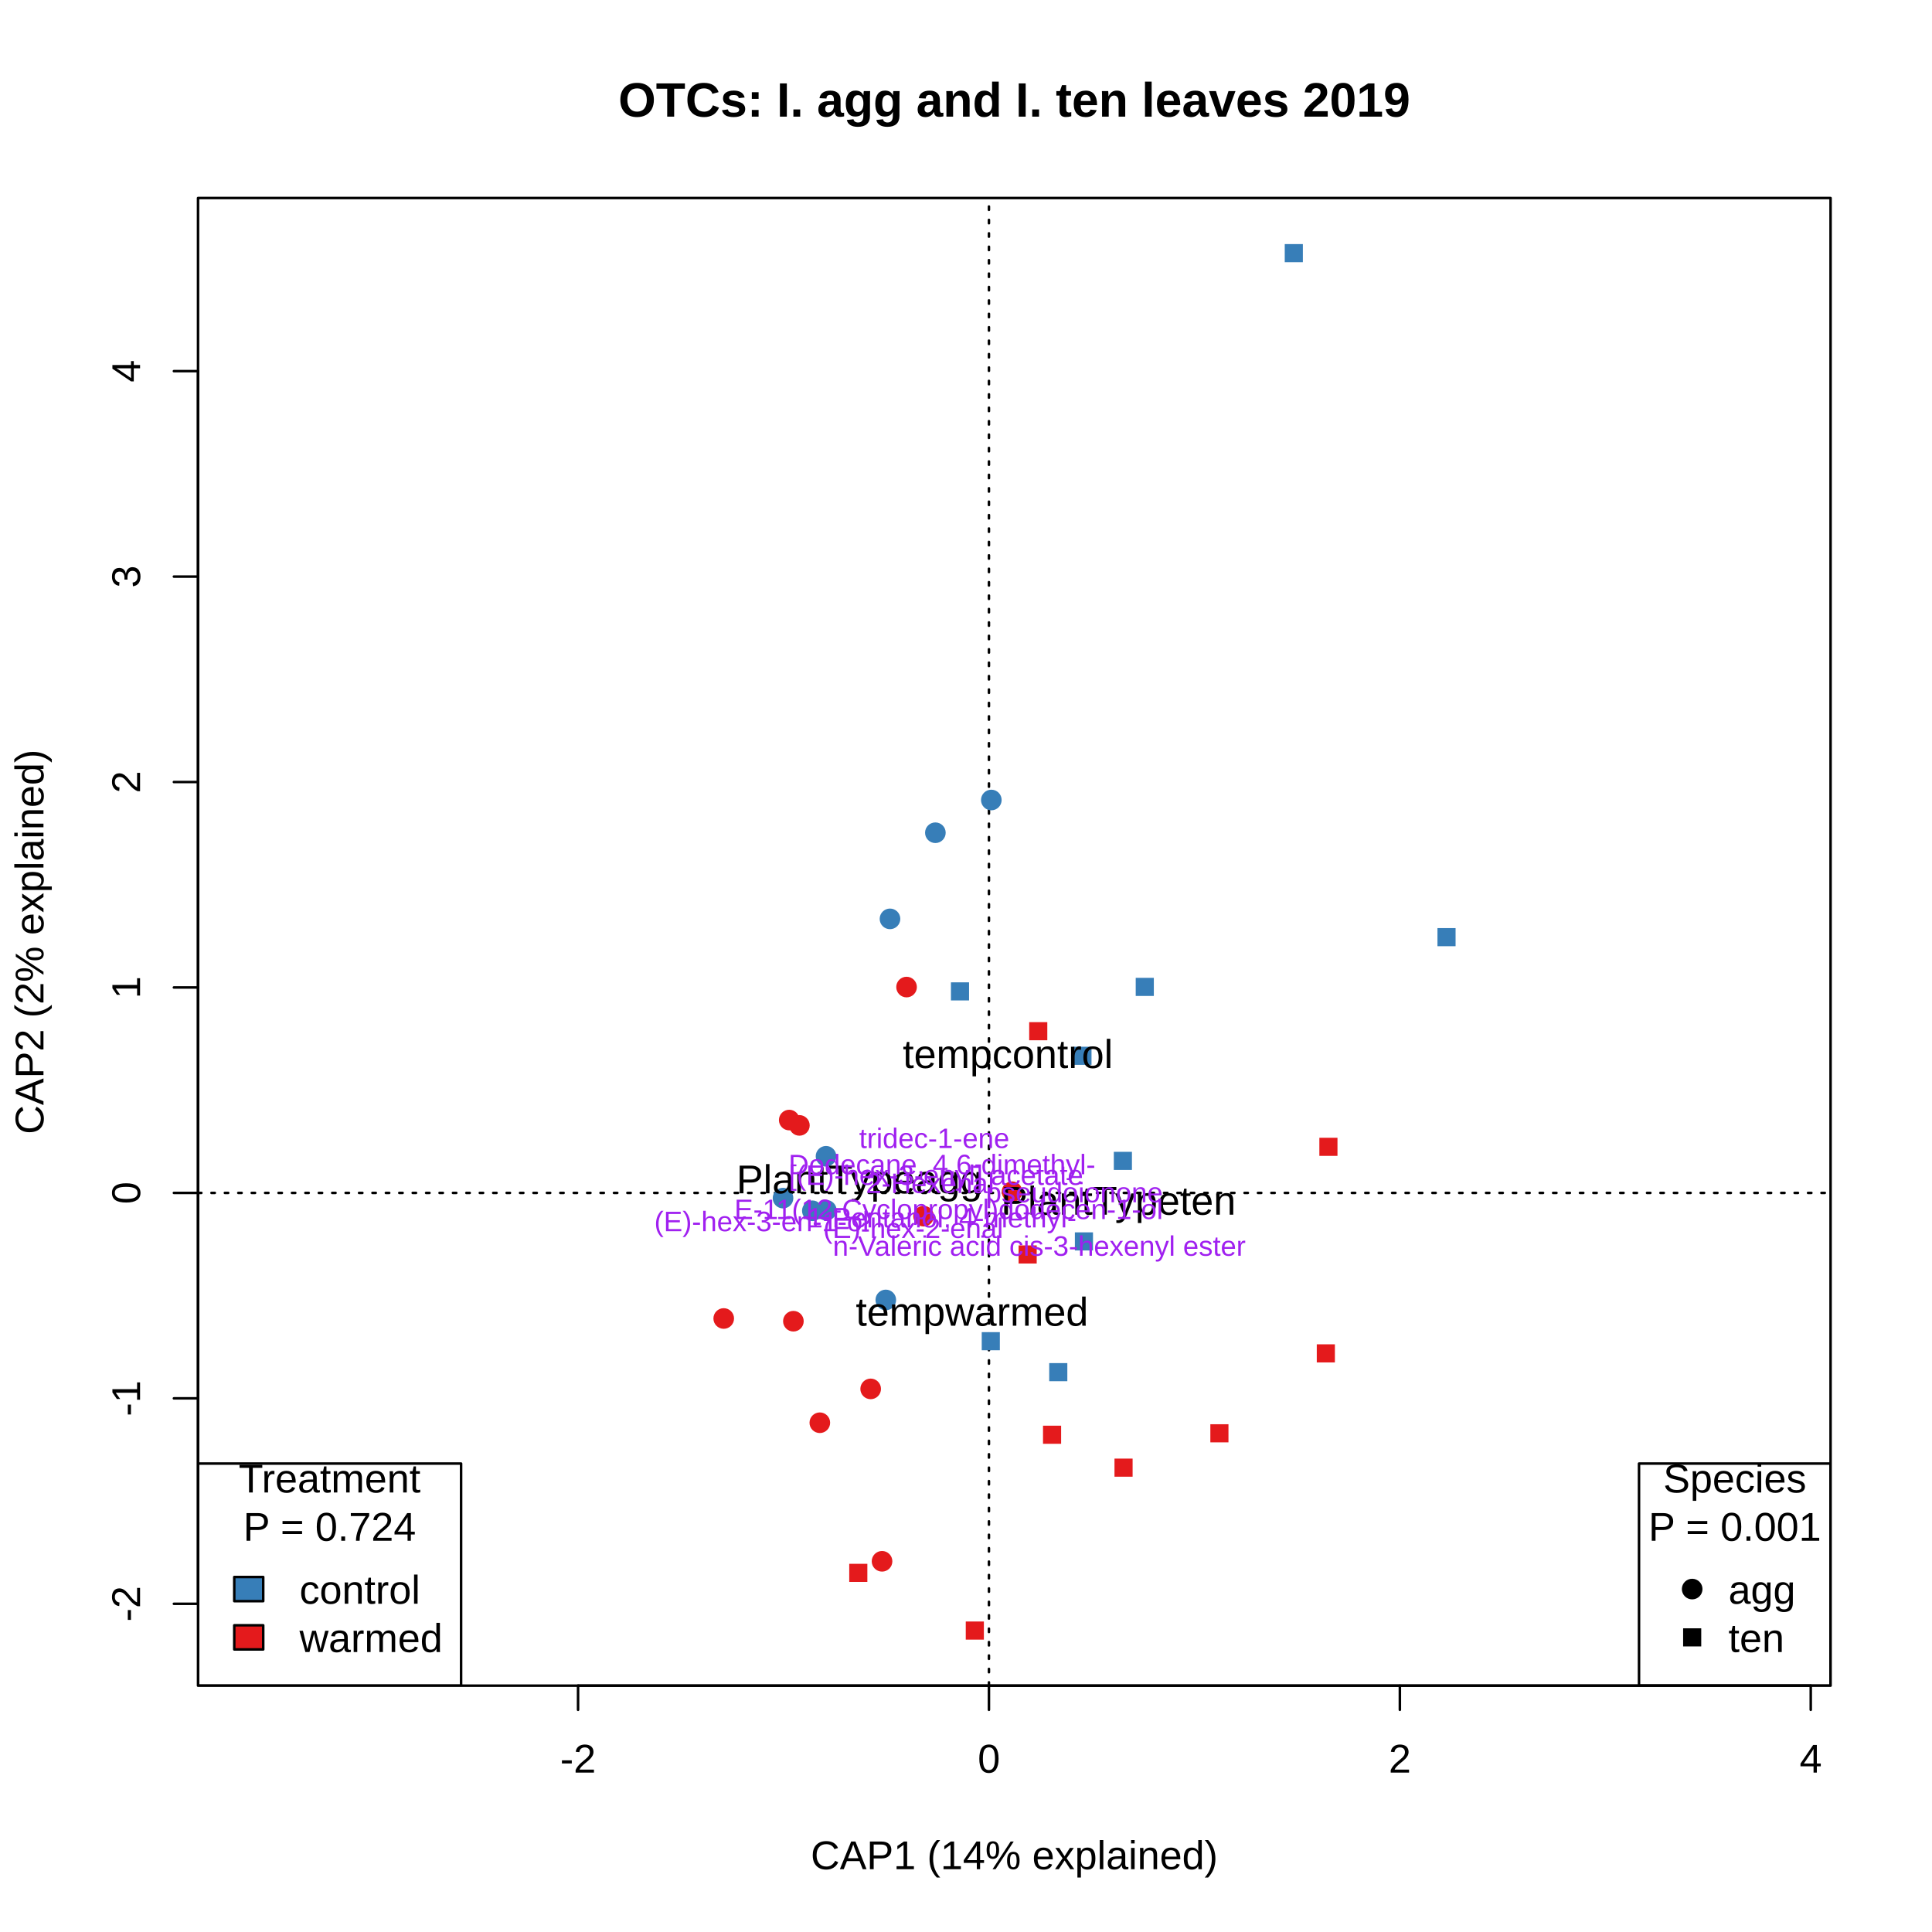
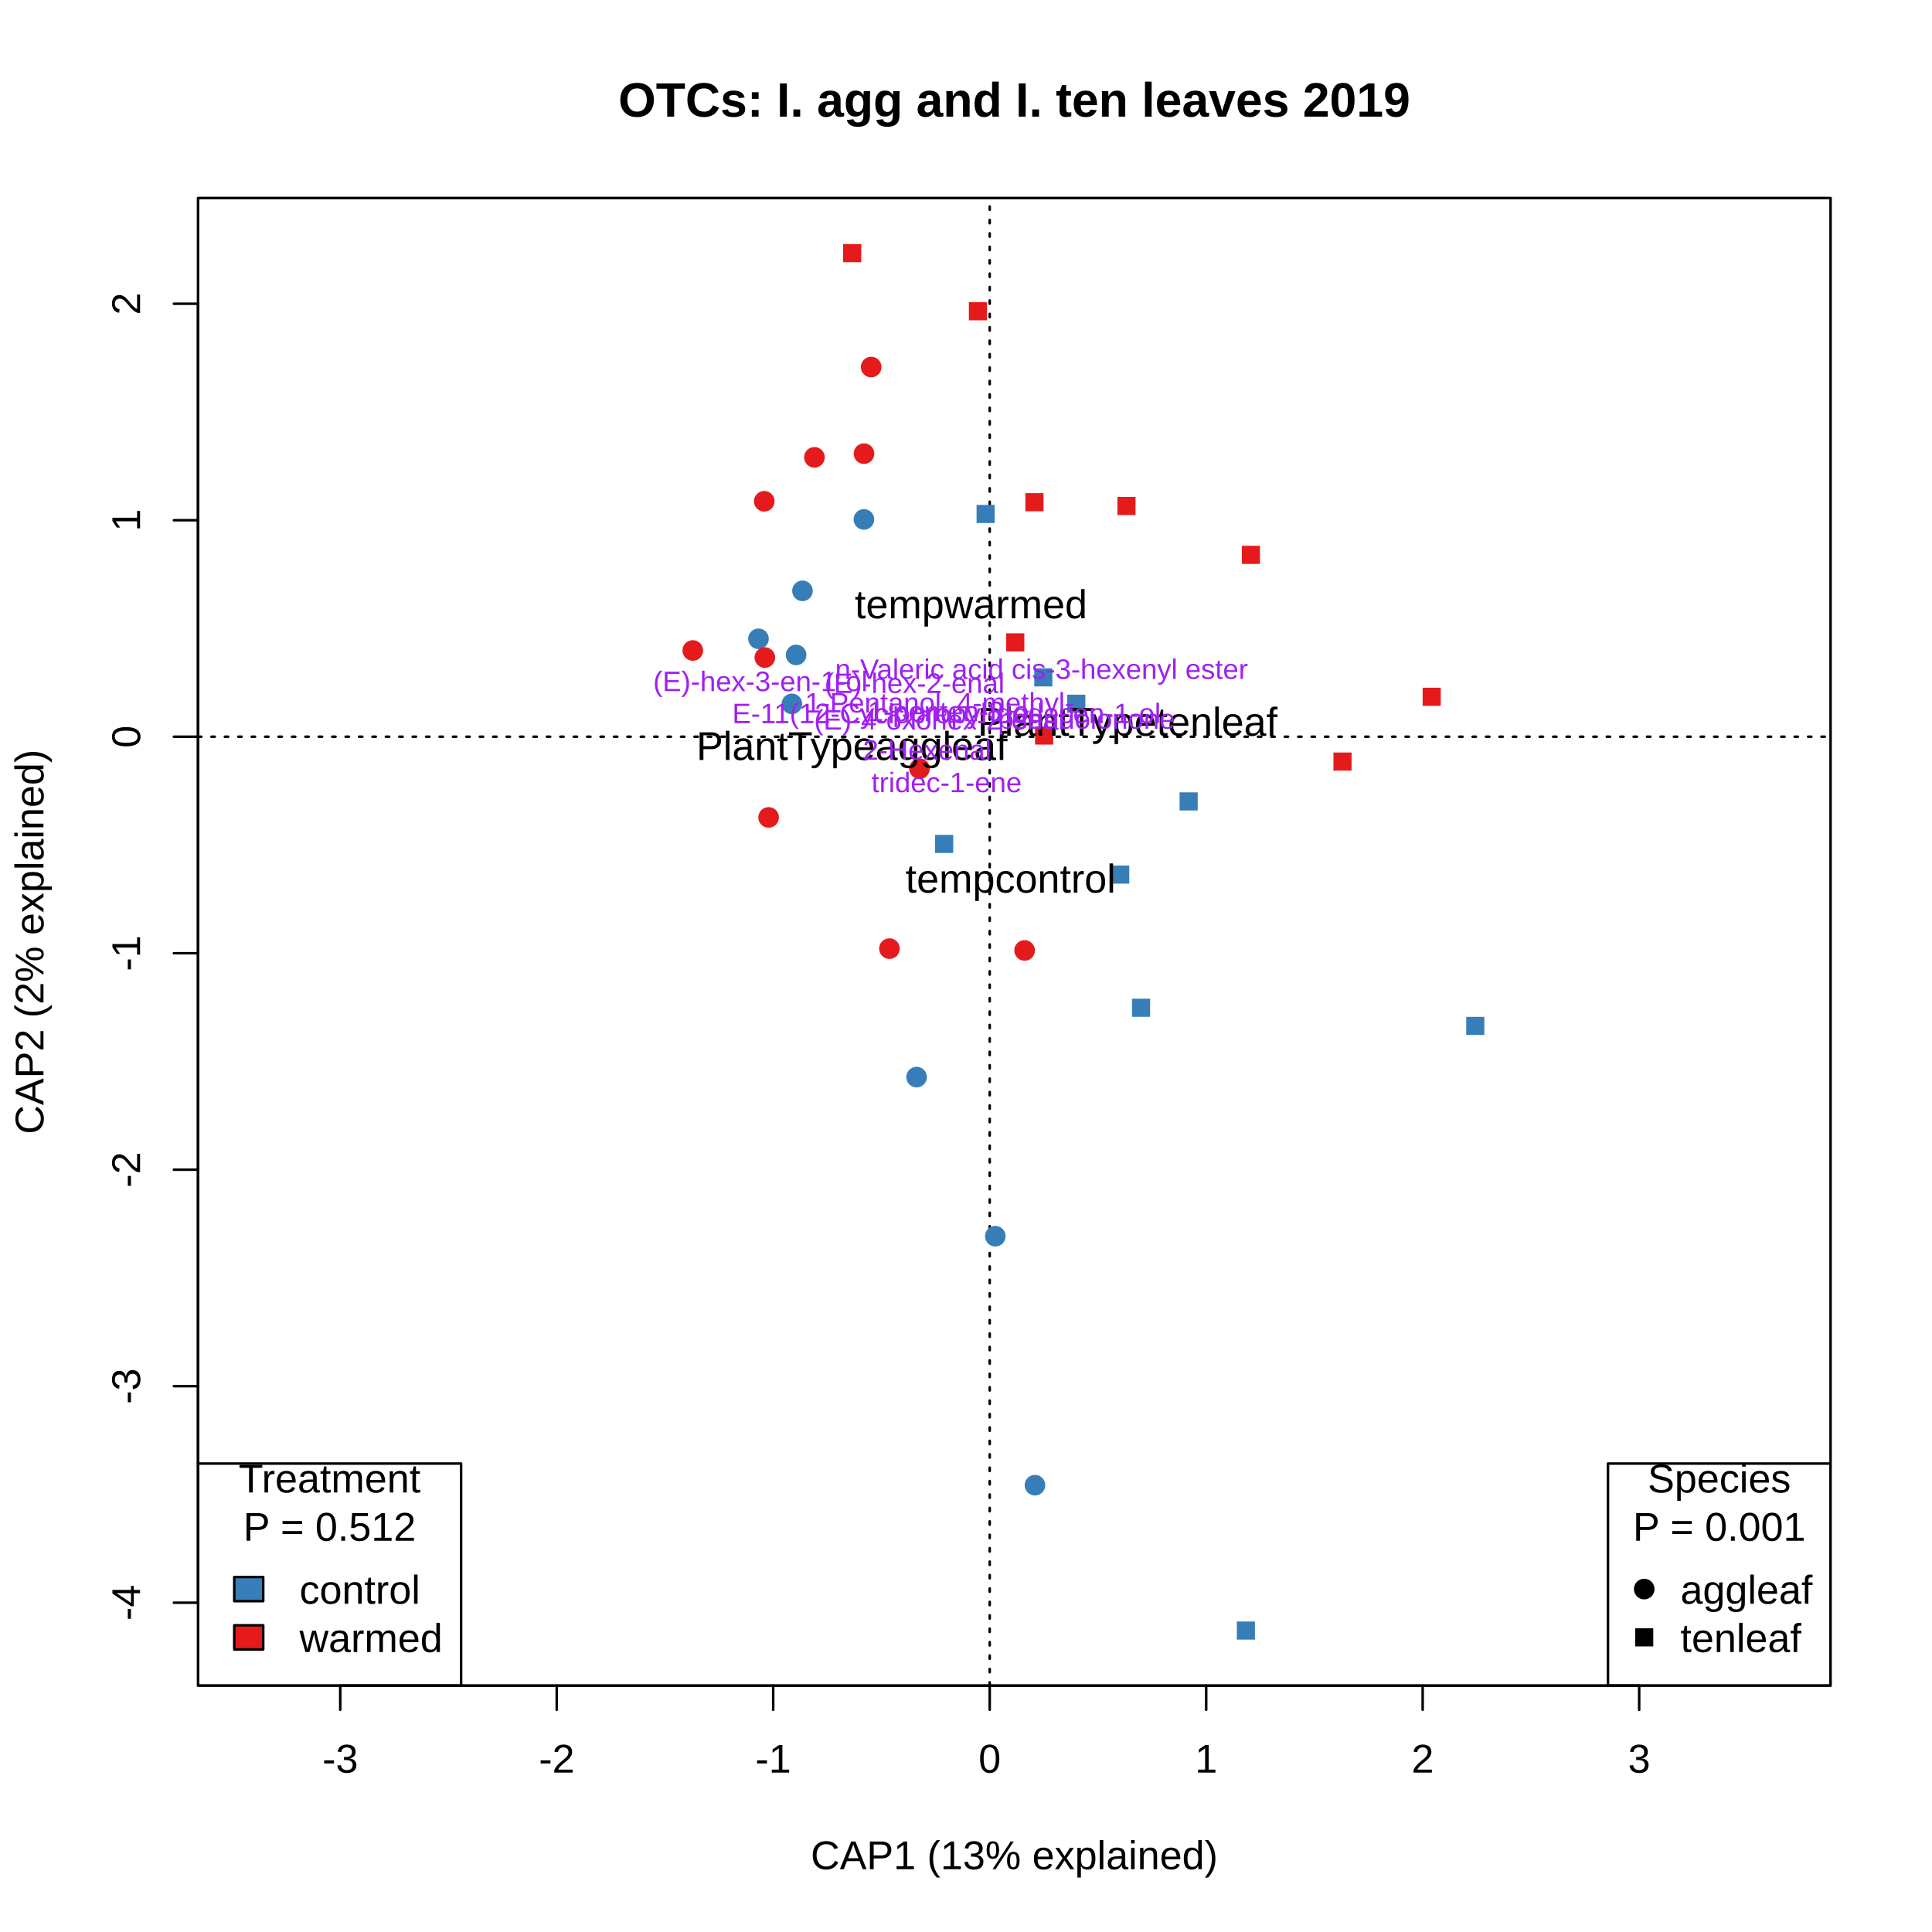
<svg xmlns="http://www.w3.org/2000/svg" class="svglite" width="576.00pt" height="576.00pt" viewBox="0 0 576.00 576.00">
  <defs>
    <style type="text/css">
    .svglite line, .svglite polyline, .svglite polygon, .svglite path, .svglite rect, .svglite circle {
      fill: none;
      stroke: #000000;
      stroke-linecap: round;
      stroke-linejoin: round;
      stroke-miterlimit: 10.00;
    }
    .svglite text {
      white-space: pre;
    }
  </style>
  </defs>
  <rect width="100%" height="100%" style="stroke: none; fill: #FFFFFF;" />
  <defs>
    <clipPath id="cpMC4wMHw1NzYuMDB8MC4wMHw1NzYuMDA=">
      <rect x="0.00" y="0.00" width="576.00" height="576.00" />
    </clipPath>
  </defs>
  <g clip-path="url(#cpMC4wMHw1NzYuMDB8MC4wMHw1NzYuMDA=)">
-     <line x1="172.34" y1="502.56" x2="539.85" y2="502.56" style="stroke-width: 0.75;" />
-     <line x1="172.34" y1="502.56" x2="172.34" y2="509.76" style="stroke-width: 0.75;" />
-     <line x1="294.84" y1="502.56" x2="294.84" y2="509.76" style="stroke-width: 0.75;" />
-     <line x1="417.35" y1="502.56" x2="417.35" y2="509.76" style="stroke-width: 0.75;" />
-     <line x1="539.85" y1="502.56" x2="539.85" y2="509.76" style="stroke-width: 0.75;" />
-     <text x="172.34" y="528.48" text-anchor="middle" style="font-size: 12.00px; font-family: &quot;Arial&quot;;">-2</text>
-     <text x="294.84" y="528.48" text-anchor="middle" style="font-size: 12.00px; font-family: &quot;Arial&quot;;">0</text>
-     <text x="417.35" y="528.48" text-anchor="middle" style="font-size: 12.00px; font-family: &quot;Arial&quot;;">2</text>
-     <text x="539.85" y="528.48" text-anchor="middle" style="font-size: 12.00px; font-family: &quot;Arial&quot;;">4</text>
-     <line x1="59.04" y1="478.15" x2="59.04" y2="110.65" style="stroke-width: 0.75;" />
-     <line x1="59.04" y1="478.15" x2="51.84" y2="478.15" style="stroke-width: 0.75;" />
-     <line x1="59.04" y1="416.90" x2="51.84" y2="416.90" style="stroke-width: 0.75;" />
-     <line x1="59.04" y1="355.65" x2="51.84" y2="355.65" style="stroke-width: 0.75;" />
-     <line x1="59.04" y1="294.40" x2="51.84" y2="294.40" style="stroke-width: 0.75;" />
-     <line x1="59.04" y1="233.15" x2="51.84" y2="233.15" style="stroke-width: 0.75;" />
-     <line x1="59.04" y1="171.90" x2="51.84" y2="171.90" style="stroke-width: 0.75;" />
-     <line x1="59.04" y1="110.65" x2="51.84" y2="110.65" style="stroke-width: 0.75;" />
-     <text transform="translate(41.76,478.15) rotate(-90)" text-anchor="middle" style="font-size: 12.00px; font-family: &quot;Arial&quot;;">-2</text>
-     <text transform="translate(41.76,416.90) rotate(-90)" text-anchor="middle" style="font-size: 12.00px; font-family: &quot;Arial&quot;;">-1</text>
-     <text transform="translate(41.76,355.65) rotate(-90)" text-anchor="middle" style="font-size: 12.00px; font-family: &quot;Arial&quot;;">0</text>
-     <text transform="translate(41.76,294.40) rotate(-90)" text-anchor="middle" style="font-size: 12.00px; font-family: &quot;Arial&quot;;">1</text>
-     <text transform="translate(41.76,233.15) rotate(-90)" text-anchor="middle" style="font-size: 12.00px; font-family: &quot;Arial&quot;;">2</text>
-     <text transform="translate(41.76,171.90) rotate(-90)" text-anchor="middle" style="font-size: 12.00px; font-family: &quot;Arial&quot;;">3</text>
-     <text transform="translate(41.76,110.65) rotate(-90)" text-anchor="middle" style="font-size: 12.00px; font-family: &quot;Arial&quot;;">4</text>
+     <line x1="101.44" y1="502.56" x2="488.70" y2="502.56" style="stroke-width: 0.75;" />
+     <line x1="101.44" y1="502.56" x2="101.44" y2="509.76" style="stroke-width: 0.75;" />
+     <line x1="165.98" y1="502.56" x2="165.98" y2="509.76" style="stroke-width: 0.75;" />
+     <line x1="230.52" y1="502.56" x2="230.52" y2="509.76" style="stroke-width: 0.75;" />
+     <line x1="295.07" y1="502.56" x2="295.07" y2="509.76" style="stroke-width: 0.75;" />
+     <line x1="359.61" y1="502.56" x2="359.61" y2="509.76" style="stroke-width: 0.75;" />
+     <line x1="424.15" y1="502.56" x2="424.15" y2="509.76" style="stroke-width: 0.75;" />
+     <line x1="488.70" y1="502.56" x2="488.70" y2="509.76" style="stroke-width: 0.75;" />
+     <text x="101.44" y="528.48" text-anchor="middle" style="font-size: 12.00px; font-family: &quot;Arial&quot;;">-3</text>
+     <text x="165.98" y="528.48" text-anchor="middle" style="font-size: 12.00px; font-family: &quot;Arial&quot;;">-2</text>
+     <text x="230.52" y="528.48" text-anchor="middle" style="font-size: 12.00px; font-family: &quot;Arial&quot;;">-1</text>
+     <text x="295.07" y="528.48" text-anchor="middle" style="font-size: 12.00px; font-family: &quot;Arial&quot;;">0</text>
+     <text x="359.61" y="528.48" text-anchor="middle" style="font-size: 12.00px; font-family: &quot;Arial&quot;;">1</text>
+     <text x="424.15" y="528.48" text-anchor="middle" style="font-size: 12.00px; font-family: &quot;Arial&quot;;">2</text>
+     <text x="488.70" y="528.48" text-anchor="middle" style="font-size: 12.00px; font-family: &quot;Arial&quot;;">3</text>
+     <line x1="59.04" y1="477.82" x2="59.04" y2="90.56" style="stroke-width: 0.75;" />
+     <line x1="59.04" y1="477.82" x2="51.84" y2="477.82" style="stroke-width: 0.75;" />
+     <line x1="59.04" y1="413.27" x2="51.84" y2="413.27" style="stroke-width: 0.75;" />
+     <line x1="59.04" y1="348.73" x2="51.84" y2="348.73" style="stroke-width: 0.75;" />
+     <line x1="59.04" y1="284.19" x2="51.84" y2="284.19" style="stroke-width: 0.75;" />
+     <line x1="59.04" y1="219.64" x2="51.84" y2="219.64" style="stroke-width: 0.75;" />
+     <line x1="59.04" y1="155.10" x2="51.84" y2="155.10" style="stroke-width: 0.75;" />
+     <line x1="59.04" y1="90.56" x2="51.84" y2="90.56" style="stroke-width: 0.75;" />
+     <text transform="translate(41.76,477.82) rotate(-90)" text-anchor="middle" style="font-size: 12.00px; font-family: &quot;Arial&quot;;">-4</text>
+     <text transform="translate(41.76,413.27) rotate(-90)" text-anchor="middle" style="font-size: 12.00px; font-family: &quot;Arial&quot;;">-3</text>
+     <text transform="translate(41.76,348.73) rotate(-90)" text-anchor="middle" style="font-size: 12.00px; font-family: &quot;Arial&quot;;">-2</text>
+     <text transform="translate(41.76,284.19) rotate(-90)" text-anchor="middle" style="font-size: 12.00px; font-family: &quot;Arial&quot;;">-1</text>
+     <text transform="translate(41.76,219.64) rotate(-90)" text-anchor="middle" style="font-size: 12.00px; font-family: &quot;Arial&quot;;">0</text>
+     <text transform="translate(41.76,155.10) rotate(-90)" text-anchor="middle" style="font-size: 12.00px; font-family: &quot;Arial&quot;;">1</text>
+     <text transform="translate(41.76,90.56) rotate(-90)" text-anchor="middle" style="font-size: 12.00px; font-family: &quot;Arial&quot;;">2</text>
    <polygon points="59.04,502.56 545.76,502.56 545.76,59.04 59.04,59.04 " style="stroke-width: 0.75;" />
-     <text x="302.40" y="557.28" text-anchor="middle" style="font-size: 12.00px; font-family: &quot;Arial&quot;;">CAP1 (14% explained)</text>
+     <text x="302.40" y="557.28" text-anchor="middle" style="font-size: 12.00px; font-family: &quot;Arial&quot;;">CAP1 (13% explained)</text>
    <text transform="translate(12.96,280.80) rotate(-90)" text-anchor="middle" style="font-size: 12.00px; font-family: &quot;Arial&quot;;">CAP2 (2% explained)</text>
  </g>
  <defs>
    <clipPath id="cpNTkuMDR8NTQ1Ljc2fDU5LjA0fDUwMi41Ng==">
      <rect x="59.04" y="59.04" width="486.72" height="443.52" />
    </clipPath>
  </defs>
  <g clip-path="url(#cpNTkuMDR8NTQ1Ljc2fDU5LjA0fDUwMi41Ng==)">
-     <line x1="59.04" y1="355.65" x2="545.76" y2="355.65" style="stroke-width: 0.75; stroke-dasharray: 1.00,3.00;" />
-     <line x1="294.84" y1="502.56" x2="294.84" y2="59.04" style="stroke-width: 0.75; stroke-dasharray: 1.00,3.00;" />
+     <line x1="59.04" y1="219.64" x2="545.76" y2="219.64" style="stroke-width: 0.75; stroke-dasharray: 1.00,3.00;" />
+     <line x1="295.07" y1="502.56" x2="295.07" y2="59.04" style="stroke-width: 0.75; stroke-dasharray: 1.00,3.00;" />
  </g>
  <g clip-path="url(#cpMC4wMHw1NzYuMDB8MC4wMHw1NzYuMDA=)">
    <text x="302.40" y="34.77" text-anchor="middle" style="font-size: 14.40px; font-weight: bold; font-family: &quot;Arial&quot;;">OTCs: I. agg and I. ten leaves 2019</text>
  </g>
  <g clip-path="url(#cpNTkuMDR8NTQ1Ljc2fDU5LjA0fDUwMi41Ng==)">
    <rect x="59.04" y="436.34" width="78.43" height="66.22" style="stroke-width: 0.75;" />
    <rect x="69.84" y="470.16" width="8.64" height="7.20" style="stroke-width: 0.75; fill: #377EB8;" />
    <rect x="69.84" y="484.56" width="8.64" height="7.20" style="stroke-width: 0.75; fill: #E41A1C;" />
    <text x="98.26" y="444.96" text-anchor="middle" style="font-size: 12.00px; font-family: &quot;Arial&quot;;">Treatment </text>
-     <text x="98.26" y="459.36" text-anchor="middle" style="font-size: 12.00px; font-family: &quot;Arial&quot;;">P = 0.724</text>
+     <text x="98.26" y="459.36" text-anchor="middle" style="font-size: 12.00px; font-family: &quot;Arial&quot;;">P = 0.512</text>
    <text x="89.28" y="478.13" style="font-size: 12.00px; font-family: &quot;Arial&quot;;">control</text>
    <text x="89.28" y="492.53" style="font-size: 12.00px; font-family: &quot;Arial&quot;;">warmed</text>
-     <rect x="488.65" y="436.34" width="57.11" height="66.22" style="stroke-width: 0.75;" />
-     <circle cx="504.50" cy="473.76" r="2.70" style="stroke-width: 0.75; fill: #000000;" />
-     <polygon points="501.80,490.86 507.20,490.86 507.20,485.46 501.80,485.46 " style="stroke-width: 0.75; stroke: none; fill: #000000;" />
-     <text x="517.21" y="444.96" text-anchor="middle" style="font-size: 12.00px; font-family: &quot;Arial&quot;;">Species </text>
-     <text x="517.21" y="459.36" text-anchor="middle" style="font-size: 12.00px; font-family: &quot;Arial&quot;;">P = 0.001</text>
-     <text x="515.30" y="478.13" style="font-size: 12.00px; font-family: &quot;Arial&quot;;">agg</text>
-     <text x="515.30" y="492.53" style="font-size: 12.00px; font-family: &quot;Arial&quot;;">ten</text>
-     <circle cx="265.34" cy="273.95" r="2.70" style="stroke-width: 0.75; stroke: #377EB8; fill: #377EB8;" />
-     <circle cx="264.09" cy="387.56" r="2.70" style="stroke-width: 0.75; stroke: #377EB8; fill: #377EB8;" />
-     <circle cx="246.36" cy="360.83" r="2.70" style="stroke-width: 0.75; stroke: #377EB8; fill: #377EB8;" />
-     <circle cx="233.45" cy="357.20" r="2.70" style="stroke-width: 0.75; stroke: #377EB8; fill: #377EB8;" />
-     <circle cx="295.55" cy="238.51" r="2.70" style="stroke-width: 0.75; stroke: #377EB8; fill: #377EB8;" />
-     <circle cx="278.87" cy="248.27" r="2.70" style="stroke-width: 0.75; stroke: #377EB8; fill: #377EB8;" />
-     <circle cx="246.27" cy="344.73" r="2.70" style="stroke-width: 0.75; stroke: #377EB8; fill: #377EB8;" />
-     <circle cx="242.19" cy="360.98" r="2.70" style="stroke-width: 0.75; stroke: #377EB8; fill: #377EB8;" />
-     <polygon points="253.19,471.63 258.59,471.63 258.59,466.23 253.19,466.23 " style="stroke-width: 0.75; stroke: none; fill: #E41A1C;" />
-     <polygon points="393.35,344.61 398.75,344.61 398.75,339.21 393.35,339.21 " style="stroke-width: 0.75; stroke: none; fill: #E41A1C;" />
-     <polygon points="306.84,310.14 312.24,310.14 312.24,304.74 306.84,304.74 " style="stroke-width: 0.75; stroke: none; fill: #E41A1C;" />
-     <polygon points="310.96,430.45 316.36,430.45 316.36,425.05 310.96,425.05 " style="stroke-width: 0.75; stroke: none; fill: #E41A1C;" />
-     <polygon points="287.93,488.83 293.33,488.83 293.33,483.43 287.93,483.43 " style="stroke-width: 0.75; stroke: none; fill: #E41A1C;" />
-     <polygon points="360.85,430.02 366.25,430.02 366.25,424.62 360.85,424.62 " style="stroke-width: 0.75; stroke: none; fill: #E41A1C;" />
-     <polygon points="303.68,376.70 309.08,376.70 309.08,371.30 303.68,371.30 " style="stroke-width: 0.75; stroke: none; fill: #E41A1C;" />
-     <polygon points="332.27,440.26 337.67,440.26 337.67,434.86 332.27,434.86 " style="stroke-width: 0.75; stroke: none; fill: #E41A1C;" />
-     <polygon points="392.58,406.19 397.98,406.19 397.98,400.79 392.58,400.79 " style="stroke-width: 0.75; stroke: none; fill: #E41A1C;" />
-     <circle cx="235.30" cy="333.93" r="2.70" style="stroke-width: 0.75; stroke: #E41A1C; fill: #E41A1C;" />
-     <circle cx="301.72" cy="355.29" r="2.70" style="stroke-width: 0.75; stroke: #E41A1C; fill: #E41A1C;" />
-     <circle cx="270.28" cy="294.28" r="2.70" style="stroke-width: 0.75; stroke: #E41A1C; fill: #E41A1C;" />
-     <circle cx="262.97" cy="465.48" r="2.70" style="stroke-width: 0.75; stroke: #E41A1C; fill: #E41A1C;" />
-     <circle cx="244.42" cy="424.17" r="2.70" style="stroke-width: 0.75; stroke: #E41A1C; fill: #E41A1C;" />
-     <circle cx="259.58" cy="414.08" r="2.70" style="stroke-width: 0.75; stroke: #E41A1C; fill: #E41A1C;" />
-     <circle cx="238.33" cy="335.52" r="2.70" style="stroke-width: 0.75; stroke: #E41A1C; fill: #E41A1C;" />
-     <circle cx="215.77" cy="393.09" r="2.70" style="stroke-width: 0.75; stroke: #E41A1C; fill: #E41A1C;" />
-     <circle cx="236.54" cy="393.90" r="2.70" style="stroke-width: 0.75; stroke: #E41A1C; fill: #E41A1C;" />
-     <circle cx="275.36" cy="362.58" r="2.70" style="stroke-width: 0.75; stroke: #E41A1C; fill: #E41A1C;" />
-     <polygon points="312.81,411.79 318.21,411.79 318.21,406.39 312.81,406.39 " style="stroke-width: 0.75; stroke: none; fill: #377EB8;" />
-     <polygon points="283.51,298.27 288.91,298.27 288.91,292.87 283.51,292.87 " style="stroke-width: 0.75; stroke: none; fill: #377EB8;" />
-     <polygon points="292.69,402.56 298.09,402.56 298.09,397.16 292.69,397.16 " style="stroke-width: 0.75; stroke: none; fill: #377EB8;" />
-     <polygon points="332.07,348.80 337.47,348.80 337.47,343.40 332.07,343.40 " style="stroke-width: 0.75; stroke: none; fill: #377EB8;" />
-     <polygon points="428.56,282.10 433.96,282.10 433.96,276.70 428.56,276.70 " style="stroke-width: 0.75; stroke: none; fill: #377EB8;" />
-     <polygon points="320.46,372.81 325.86,372.81 325.86,367.41 320.46,367.41 " style="stroke-width: 0.75; stroke: none; fill: #377EB8;" />
-     <polygon points="383.03,78.17 388.43,78.17 388.43,72.77 383.03,72.77 " style="stroke-width: 0.75; stroke: none; fill: #377EB8;" />
-     <polygon points="320.02,317.47 325.42,317.47 325.42,312.07 320.02,312.07 " style="stroke-width: 0.75; stroke: none; fill: #377EB8;" />
-     <polygon points="338.60,296.93 344.00,296.93 344.00,291.53 338.60,291.53 " style="stroke-width: 0.75; stroke: none; fill: #377EB8;" />
-     <text x="256.24" y="355.77" text-anchor="middle" style="font-size: 12.00px; font-family: &quot;Arial&quot;;">PlantTypeagg</text>
-     <text x="333.44" y="362.15" text-anchor="middle" style="font-size: 12.00px; font-family: &quot;Arial&quot;;">PlantTypeten</text>
-     <text x="300.48" y="318.41" text-anchor="middle" style="font-size: 12.00px; font-family: &quot;Arial&quot;;">tempcontrol</text>
-     <text x="289.80" y="395.25" text-anchor="middle" style="font-size: 12.00px; font-family: &quot;Arial&quot;;">tempwarmed</text>
-     <text x="277.59" y="357.84" text-anchor="middle" style="font-size: 8.40px;fill: none; font-family: &quot;Arial&quot;;">(E)-4-oxohex-2-enal  </text>
-     <text x="290.27" y="359.98" text-anchor="middle" style="font-size: 8.40px;fill: none; font-family: &quot;Arial&quot;;">1-Hexanol</text>
-     <text x="280.79" y="365.94" text-anchor="middle" style="font-size: 8.40px;fill: #A020F0; font-family: &quot;Arial&quot;;">1-Pentanol, 4-methyl-</text>
-     <text x="283.01" y="362.11" text-anchor="middle" style="font-size: 8.40px;fill: none; font-family: &quot;Arial&quot;;">1-penten-3-ol</text>
-     <text x="278.54" y="342.27" text-anchor="middle" style="font-size: 8.40px;fill: #A020F0; font-family: &quot;Arial&quot;;">tridec-1-ene  </text>
-     <text x="283.04" y="361.18" text-anchor="middle" style="font-size: 8.40px;fill: none; font-family: &quot;Arial&quot;;">2-Hexen-1-ol, (Z)-</text>
-     <text x="277.29" y="355.68" text-anchor="middle" style="font-size: 8.40px;fill: #A020F0; font-family: &quot;Arial&quot;;">2-Hexenal</text>
-     <text x="272.26" y="369.08" text-anchor="middle" style="font-size: 8.40px;fill: #A020F0; font-family: &quot;Arial&quot;;">(E)-hex-2-enal  </text>
-     <text x="227.05" y="367.07" text-anchor="middle" style="font-size: 8.40px;fill: #A020F0; font-family: &quot;Arial&quot;;">(E)-hex-3-en-1-ol</text>
-     <text x="279.06" y="353.26" text-anchor="middle" style="font-size: 8.40px;fill: #A020F0; font-family: &quot;Arial&quot;;">[(E)-hex-3-enyl] acetate</text>
-     <text x="320.29" y="358.44" text-anchor="middle" style="font-size: 8.40px;fill: #A020F0; font-family: &quot;Arial&quot;;">pseudoionone</text>
-     <text x="282.57" y="355.40" text-anchor="middle" style="font-size: 8.40px;fill: none; font-family: &quot;Arial&quot;;">Acetic acid, trifluoro-, undecyl ester</text>
-     <text x="300.14" y="361.96" text-anchor="middle" style="font-size: 8.40px;fill: none; font-family: &quot;Arial&quot;;">b-caryophyllene</text>
-     <text x="280.84" y="350.09" text-anchor="middle" style="font-size: 8.40px;fill: #A020F0; font-family: &quot;Arial&quot;;">Dodecane, 4,6-dimethyl-</text>
-     <text x="309.84" y="374.39" text-anchor="middle" style="font-size: 8.40px;fill: #A020F0; font-family: &quot;Arial&quot;;">n-Valeric acid cis-3-hexenyl ester</text>
-     <text x="306.73" y="356.70" text-anchor="middle" style="font-size: 8.40px;fill: none; font-family: &quot;Arial&quot;;">petasitene</text>
-     <text x="303.53" y="362.78" text-anchor="middle" style="font-size: 8.40px;fill: none; font-family: &quot;Arial&quot;;">.alpha.-Campholenal</text>
-     <text x="282.83" y="363.45" text-anchor="middle" style="font-size: 8.40px;fill: #A020F0; font-family: &quot;Arial&quot;;">E-11(12-Cyclopropyl)dodecen-1-ol</text>
+     <rect x="479.40" y="436.34" width="66.36" height="66.22" style="stroke-width: 0.75;" />
+     <circle cx="490.20" cy="473.76" r="2.70" style="stroke-width: 0.75; fill: #000000;" />
+     <polygon points="487.50,490.86 492.90,490.86 492.90,485.46 487.50,485.46 " style="stroke-width: 0.75; stroke: none; fill: #000000;" />
+     <text x="512.58" y="444.96" text-anchor="middle" style="font-size: 12.00px; font-family: &quot;Arial&quot;;">Species </text>
+     <text x="512.58" y="459.36" text-anchor="middle" style="font-size: 12.00px; font-family: &quot;Arial&quot;;">P = 0.001</text>
+     <text x="501.00" y="478.13" style="font-size: 12.00px; font-family: &quot;Arial&quot;;">aggleaf</text>
+     <text x="501.00" y="492.53" style="font-size: 12.00px; font-family: &quot;Arial&quot;;">tenleaf</text>
+     <circle cx="308.56" cy="442.79" r="2.70" style="stroke-width: 0.75; stroke: #377EB8; fill: #377EB8;" />
+     <circle cx="257.56" cy="154.86" r="2.70" style="stroke-width: 0.75; stroke: #377EB8; fill: #377EB8;" />
+     <circle cx="239.25" cy="176.15" r="2.70" style="stroke-width: 0.75; stroke: #377EB8; fill: #377EB8;" />
+     <circle cx="226.13" cy="190.45" r="2.70" style="stroke-width: 0.75; stroke: #377EB8; fill: #377EB8;" />
+     <circle cx="296.74" cy="368.56" r="2.70" style="stroke-width: 0.75; stroke: #377EB8; fill: #377EB8;" />
+     <circle cx="273.27" cy="321.13" r="2.70" style="stroke-width: 0.75; stroke: #377EB8; fill: #377EB8;" />
+     <circle cx="237.35" cy="195.26" r="2.70" style="stroke-width: 0.75; stroke: #377EB8; fill: #377EB8;" />
+     <circle cx="236.09" cy="209.85" r="2.70" style="stroke-width: 0.75; stroke: #377EB8; fill: #377EB8;" />
+     <polygon points="251.37,78.17 256.77,78.17 256.77,72.77 251.37,72.77 " style="stroke-width: 0.75; stroke: none; fill: #E41A1C;" />
+     <polygon points="397.55,229.75 402.95,229.75 402.95,224.35 397.55,224.35 " style="stroke-width: 0.75; stroke: none; fill: #E41A1C;" />
+     <polygon points="308.59,221.99 313.99,221.99 313.99,216.59 308.59,216.59 " style="stroke-width: 0.75; stroke: none; fill: #E41A1C;" />
+     <polygon points="305.70,152.42 311.10,152.42 311.10,147.02 305.70,147.02 " style="stroke-width: 0.75; stroke: none; fill: #E41A1C;" />
+     <polygon points="288.85,95.50 294.25,95.50 294.25,90.10 288.85,90.10 " style="stroke-width: 0.75; stroke: none; fill: #E41A1C;" />
+     <polygon points="370.24,168.12 375.64,168.12 375.64,162.72 370.24,162.72 " style="stroke-width: 0.75; stroke: none; fill: #E41A1C;" />
+     <polygon points="299.99,194.21 305.39,194.21 305.39,188.81 299.99,188.81 " style="stroke-width: 0.75; stroke: none; fill: #E41A1C;" />
+     <polygon points="333.14,153.55 338.54,153.55 338.54,148.15 333.14,148.15 " style="stroke-width: 0.75; stroke: none; fill: #E41A1C;" />
+     <polygon points="424.14,210.44 429.54,210.44 429.54,205.04 424.14,205.04 " style="stroke-width: 0.75; stroke: none; fill: #E41A1C;" />
+     <circle cx="228.03" cy="196.04" r="2.70" style="stroke-width: 0.75; stroke: #E41A1C; fill: #E41A1C;" />
+     <circle cx="305.47" cy="283.36" r="2.70" style="stroke-width: 0.75; stroke: #E41A1C; fill: #E41A1C;" />
+     <circle cx="265.18" cy="282.82" r="2.70" style="stroke-width: 0.75; stroke: #E41A1C; fill: #E41A1C;" />
+     <circle cx="259.73" cy="109.43" r="2.70" style="stroke-width: 0.75; stroke: #E41A1C; fill: #E41A1C;" />
+     <circle cx="242.81" cy="136.35" r="2.70" style="stroke-width: 0.75; stroke: #E41A1C; fill: #E41A1C;" />
+     <circle cx="257.59" cy="135.25" r="2.70" style="stroke-width: 0.75; stroke: #E41A1C; fill: #E41A1C;" />
+     <circle cx="229.15" cy="243.70" r="2.70" style="stroke-width: 0.75; stroke: #E41A1C; fill: #E41A1C;" />
+     <circle cx="206.55" cy="193.93" r="2.70" style="stroke-width: 0.75; stroke: #E41A1C; fill: #E41A1C;" />
+     <circle cx="227.85" cy="149.45" r="2.70" style="stroke-width: 0.75; stroke: #E41A1C; fill: #E41A1C;" />
+     <circle cx="274.14" cy="229.18" r="2.70" style="stroke-width: 0.75; stroke: #E41A1C; fill: #E41A1C;" />
+     <polygon points="308.35,204.65 313.75,204.65 313.75,199.25 308.35,199.25 " style="stroke-width: 0.75; stroke: none; fill: #377EB8;" />
+     <polygon points="278.79,254.31 284.19,254.31 284.19,248.91 278.79,248.91 " style="stroke-width: 0.75; stroke: none; fill: #377EB8;" />
+     <polygon points="291.15,155.93 296.55,155.93 296.55,150.53 291.15,150.53 " style="stroke-width: 0.75; stroke: none; fill: #377EB8;" />
+     <polygon points="351.68,241.63 357.08,241.63 357.08,236.23 351.68,236.23 " style="stroke-width: 0.75; stroke: none; fill: #377EB8;" />
+     <polygon points="437.13,308.56 442.53,308.56 442.53,303.16 437.13,303.16 " style="stroke-width: 0.75; stroke: none; fill: #377EB8;" />
+     <polygon points="318.18,212.51 323.58,212.51 323.58,207.11 318.18,207.11 " style="stroke-width: 0.75; stroke: none; fill: #377EB8;" />
+     <polygon points="368.74,488.83 374.14,488.83 374.14,483.43 368.74,483.43 " style="stroke-width: 0.75; stroke: none; fill: #377EB8;" />
+     <polygon points="331.28,263.45 336.68,263.45 336.68,258.05 331.28,258.05 " style="stroke-width: 0.75; stroke: none; fill: #377EB8;" />
+     <polygon points="337.49,303.15 342.89,303.15 342.89,297.75 337.49,297.75 " style="stroke-width: 0.75; stroke: none; fill: #377EB8;" />
+     <text x="253.97" y="226.57" text-anchor="middle" style="font-size: 12.00px; font-family: &quot;Arial&quot;;">PlantTypeaggleaf</text>
+     <text x="336.16" y="219.34" text-anchor="middle" style="font-size: 12.00px; font-family: &quot;Arial&quot;;">PlantTypetenleaf</text>
+     <text x="301.30" y="266.12" text-anchor="middle" style="font-size: 12.00px; font-family: &quot;Arial&quot;;">tempcontrol</text>
+     <text x="289.49" y="184.33" text-anchor="middle" style="font-size: 12.00px; font-family: &quot;Arial&quot;;">tempwarmed</text>
+     <text x="280.06" y="217.52" text-anchor="middle" style="font-size: 8.40px;fill: #A020F0; font-family: &quot;Arial&quot;;">(E)-4-oxohex-2-enal  </text>
+     <text x="290.12" y="221.32" text-anchor="middle" style="font-size: 8.40px;fill: none; font-family: &quot;Arial&quot;;">1-Hexanol</text>
+     <text x="280.13" y="212.43" text-anchor="middle" style="font-size: 8.40px;fill: #A020F0; font-family: &quot;Arial&quot;;">1-Pentanol, 4-methyl-</text>
+     <text x="283.66" y="215.01" text-anchor="middle" style="font-size: 8.40px;fill: #A020F0; font-family: &quot;Arial&quot;;">1-penten-3-ol</text>
+     <text x="282.21" y="236.18" text-anchor="middle" style="font-size: 8.40px;fill: #A020F0; font-family: &quot;Arial&quot;;">tridec-1-ene  </text>
+     <text x="282.49" y="218.84" text-anchor="middle" style="font-size: 8.40px;fill: none; font-family: &quot;Arial&quot;;">2-Hexen-1-ol, (Z)-</text>
+     <text x="276.39" y="226.50" text-anchor="middle" style="font-size: 8.40px;fill: #A020F0; font-family: &quot;Arial&quot;;">2-Hexenal</text>
+     <text x="272.65" y="206.61" text-anchor="middle" style="font-size: 8.40px;fill: #A020F0; font-family: &quot;Arial&quot;;">(E)-hex-2-enal  </text>
+     <text x="290.53" y="224.11" text-anchor="middle" style="font-size: 8.40px;fill: none; font-family: &quot;Arial&quot;;">2-Nonanone</text>
+     <text x="291.06" y="218.65" text-anchor="middle" style="font-size: 8.40px;fill: none; font-family: &quot;Arial&quot;;">2-Tridecenal, (E)-</text>
+     <text x="226.71" y="206.05" text-anchor="middle" style="font-size: 8.40px;fill: #A020F0; font-family: &quot;Arial&quot;;">(E)-hex-3-en-1-ol</text>
+     <text x="279.52" y="225.35" text-anchor="middle" style="font-size: 8.40px;fill: none; font-family: &quot;Arial&quot;;">[(E)-hex-3-enyl] acetate</text>
+     <text x="296.90" y="222.27" text-anchor="middle" style="font-size: 8.40px;fill: none; font-family: &quot;Arial&quot;;">3,5-Octanedione, 2,2,4,7-tetramethyl-</text>
+     <text x="323.90" y="217.26" text-anchor="middle" style="font-size: 8.40px;fill: #A020F0; font-family: &quot;Arial&quot;;">pseudoionone</text>
+     <text x="300.21" y="216.81" text-anchor="middle" style="font-size: 8.40px;fill: none; font-family: &quot;Arial&quot;;">b-caryophyllene</text>
+     <text x="291.54" y="224.47" text-anchor="middle" style="font-size: 8.40px;fill: none; font-family: &quot;Arial&quot;;">Decane, 3,7-dimethyl-</text>
+     <text x="284.38" y="225.39" text-anchor="middle" style="font-size: 8.40px;fill: none; font-family: &quot;Arial&quot;;">Dodecane, 4,6-dimethyl-</text>
+     <text x="310.52" y="202.41" text-anchor="middle" style="font-size: 8.40px;fill: #A020F0; font-family: &quot;Arial&quot;;">n-Valeric acid cis-3-hexenyl ester</text>
+     <text x="293.08" y="222.13" text-anchor="middle" style="font-size: 8.40px;fill: none; font-family: &quot;Arial&quot;;">Nonane, 5-butyl-</text>
+     <text x="307.51" y="222.95" text-anchor="middle" style="font-size: 8.40px;fill: none; font-family: &quot;Arial&quot;;">petasitene</text>
+     <text x="300.94" y="216.07" text-anchor="middle" style="font-size: 8.40px;fill: none; font-family: &quot;Arial&quot;;">Undecanal</text>
+     <text x="304.29" y="216.07" text-anchor="middle" style="font-size: 8.40px;fill: none; font-family: &quot;Arial&quot;;">.alpha.-Campholenal</text>
+     <text x="282.19" y="215.60" text-anchor="middle" style="font-size: 8.40px;fill: #A020F0; font-family: &quot;Arial&quot;;">E-11(12-Cyclopropyl)dodecen-1-ol</text>
  </g>
</svg>
